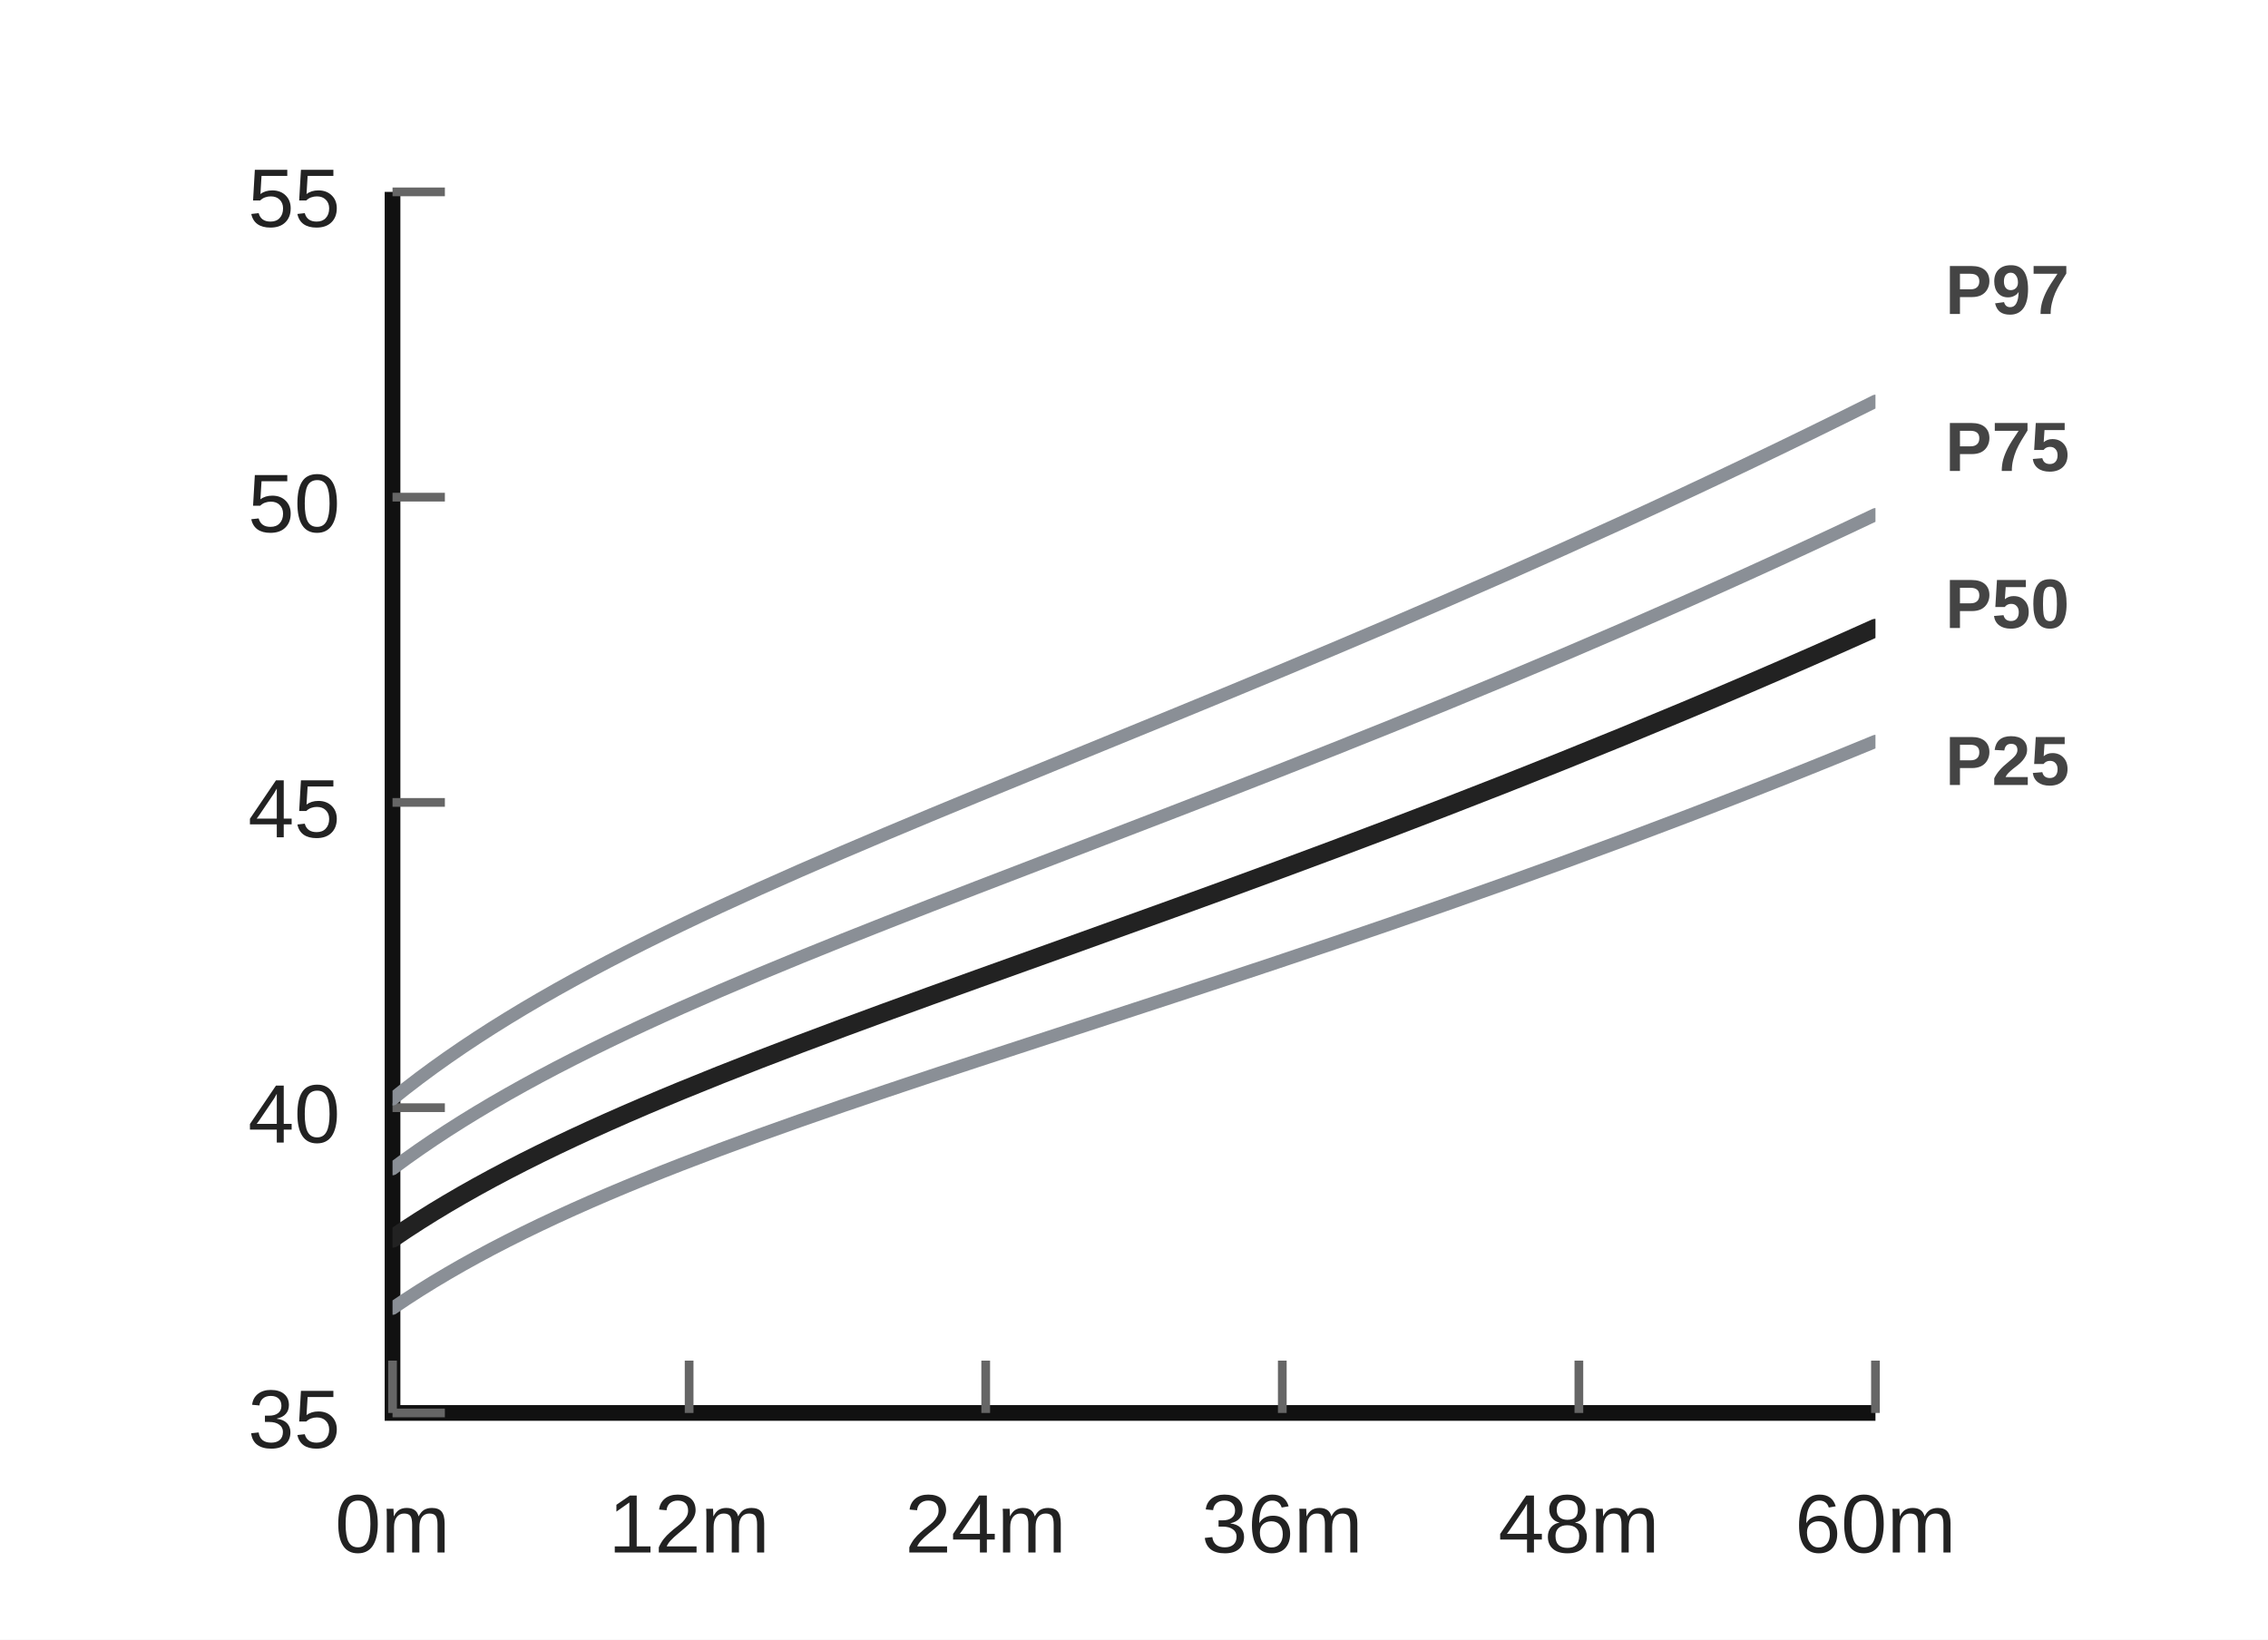
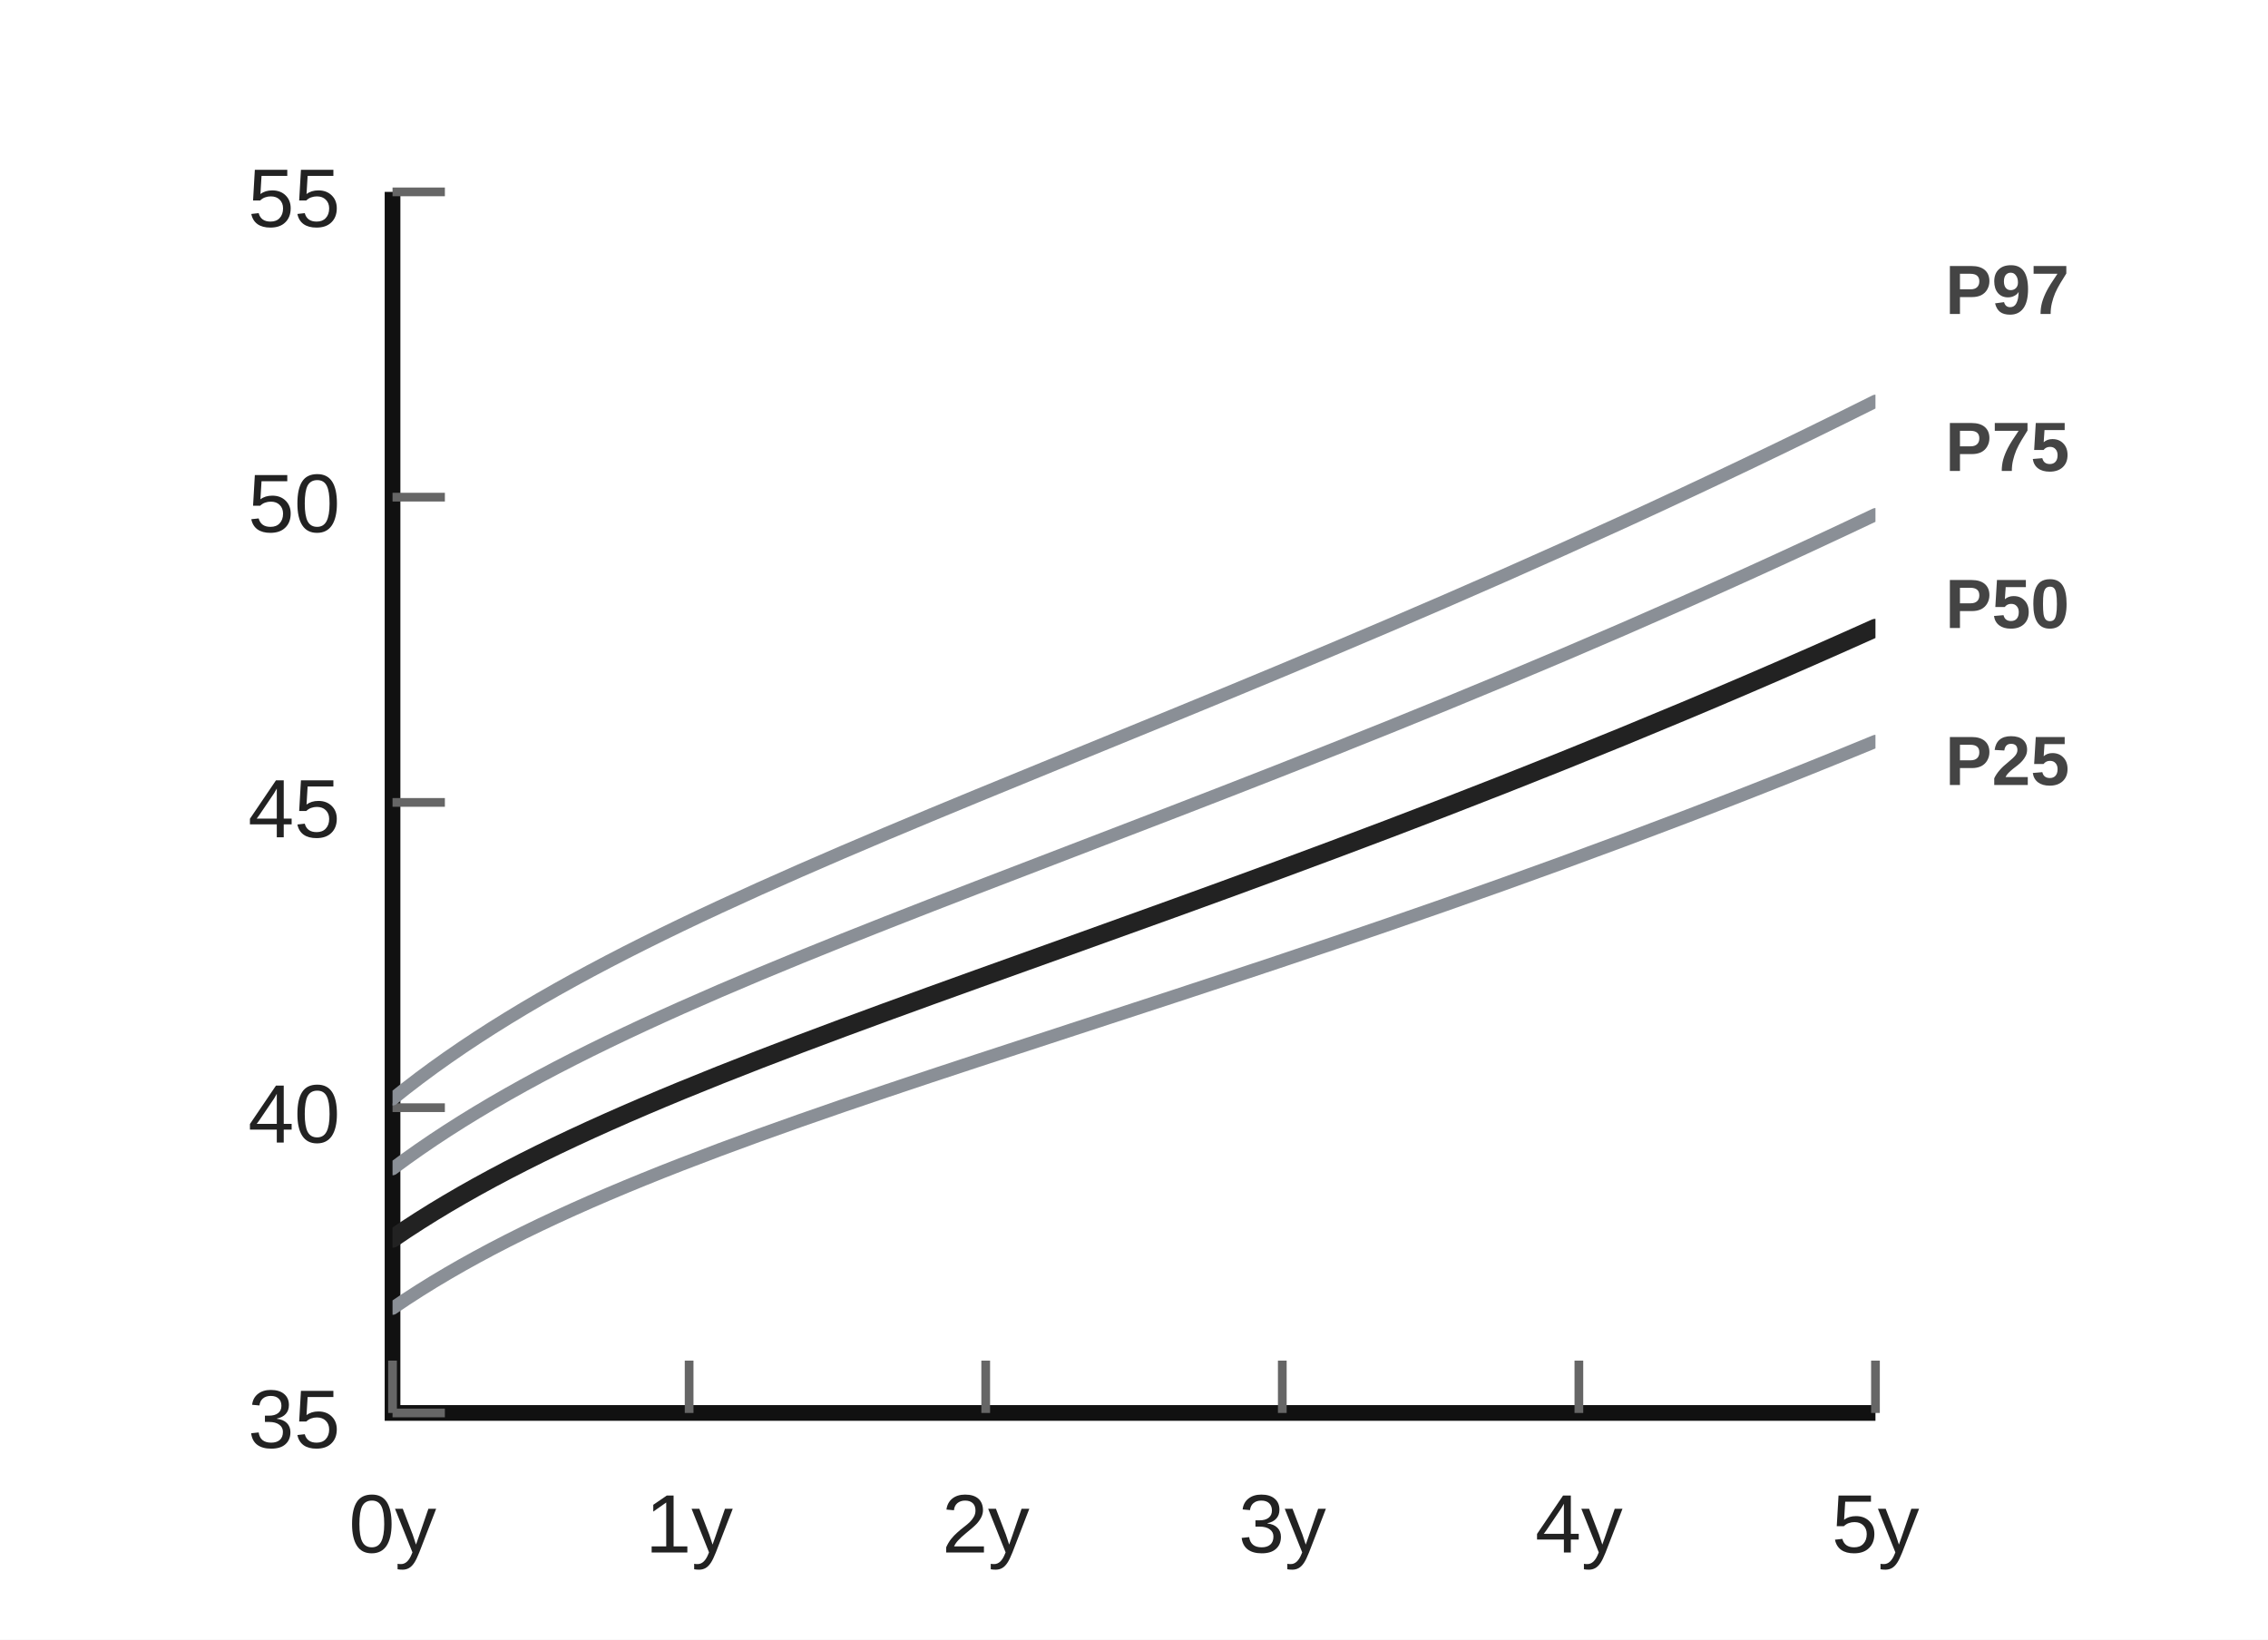
<svg xmlns="http://www.w3.org/2000/svg" viewBox="0 0 260 188" role="img" aria-label="WHO Boys Head Circumference 0-5 years">
  <style>
    .axis { stroke: #111; stroke-width: 1.8; fill: none; }
    .tick { stroke: #666; stroke-width: 1; }
    .label { fill: #222; font: 9.5px Arial, sans-serif; text-anchor: middle; }
    .ylabel { fill: #222; font: 9.5px Arial, sans-serif; text-anchor: end; }
    .curve { fill: none; stroke: #8a8f96; stroke-width: 1.5; stroke-linecap: round; }
    .median { fill: none; stroke: #222; stroke-width: 2.1; stroke-linecap: round; }
    .percentile { fill: #444; font: 700 8px Arial, sans-serif; }
  </style>
  <rect x="0" y="0" width="260" height="188" fill="#fff" />
  <defs>
    <clipPath id="clip-boys-head-0-5-minimal-svg-0">
      <rect x="45" y="22" width="170" height="140" />
    </clipPath>
  </defs>
  <path class="axis" d="M45 22 V162 H215" />
  <path class="tick" d="M45 162 V156" />
-   <text class="label" x="45" y="178">0m</text>
+   <text class="label" x="45" y="178">0y</text>
  <path class="tick" d="M79 162 V156" />
-   <text class="label" x="79" y="178">12m</text>
+   <text class="label" x="79" y="178">1y</text>
  <path class="tick" d="M113 162 V156" />
-   <text class="label" x="113" y="178">24m</text>
+   <text class="label" x="113" y="178">2y</text>
  <path class="tick" d="M147 162 V156" />
-   <text class="label" x="147" y="178">36m</text>
+   <text class="label" x="147" y="178">3y</text>
  <path class="tick" d="M181 162 V156" />
-   <text class="label" x="181" y="178">48m</text>
+   <text class="label" x="181" y="178">4y</text>
  <path class="tick" d="M215 162 V156" />
-   <text class="label" x="215" y="178">60m</text>
+   <text class="label" x="215" y="178">5y</text>
  <path class="tick" d="M45 22 H51" />
  <text class="ylabel" x="39" y="26">55</text>
  <path class="tick" d="M45 57 H51" />
  <text class="ylabel" x="39" y="61">50</text>
  <path class="tick" d="M45 92 H51" />
  <text class="ylabel" x="39" y="96">45</text>
  <path class="tick" d="M45 127 H51" />
  <text class="ylabel" x="39" y="131">40</text>
  <path class="tick" d="M45 162 H51" />
  <text class="ylabel" x="39" y="166">35</text>
  <g clip-path="url(#clip-boys-head-0-5-minimal-svg-0)">
    <path class="curve" d="M45 126 C77 100, 135 86, 215 46" />
    <path class="curve" d="M45 134 C77 110, 135 97, 215 59" />
    <path class="median" d="M45 142 C77 120, 135 108, 215 72" />
    <path class="curve" d="M45 150 C77 128, 135 118, 215 85" />
  </g>
  <text class="percentile" x="223" y="36">P97</text>
  <text class="percentile" x="223" y="54">P75</text>
  <text class="percentile" x="223" y="72">P50</text>
  <text class="percentile" x="223" y="90">P25</text>
</svg>
